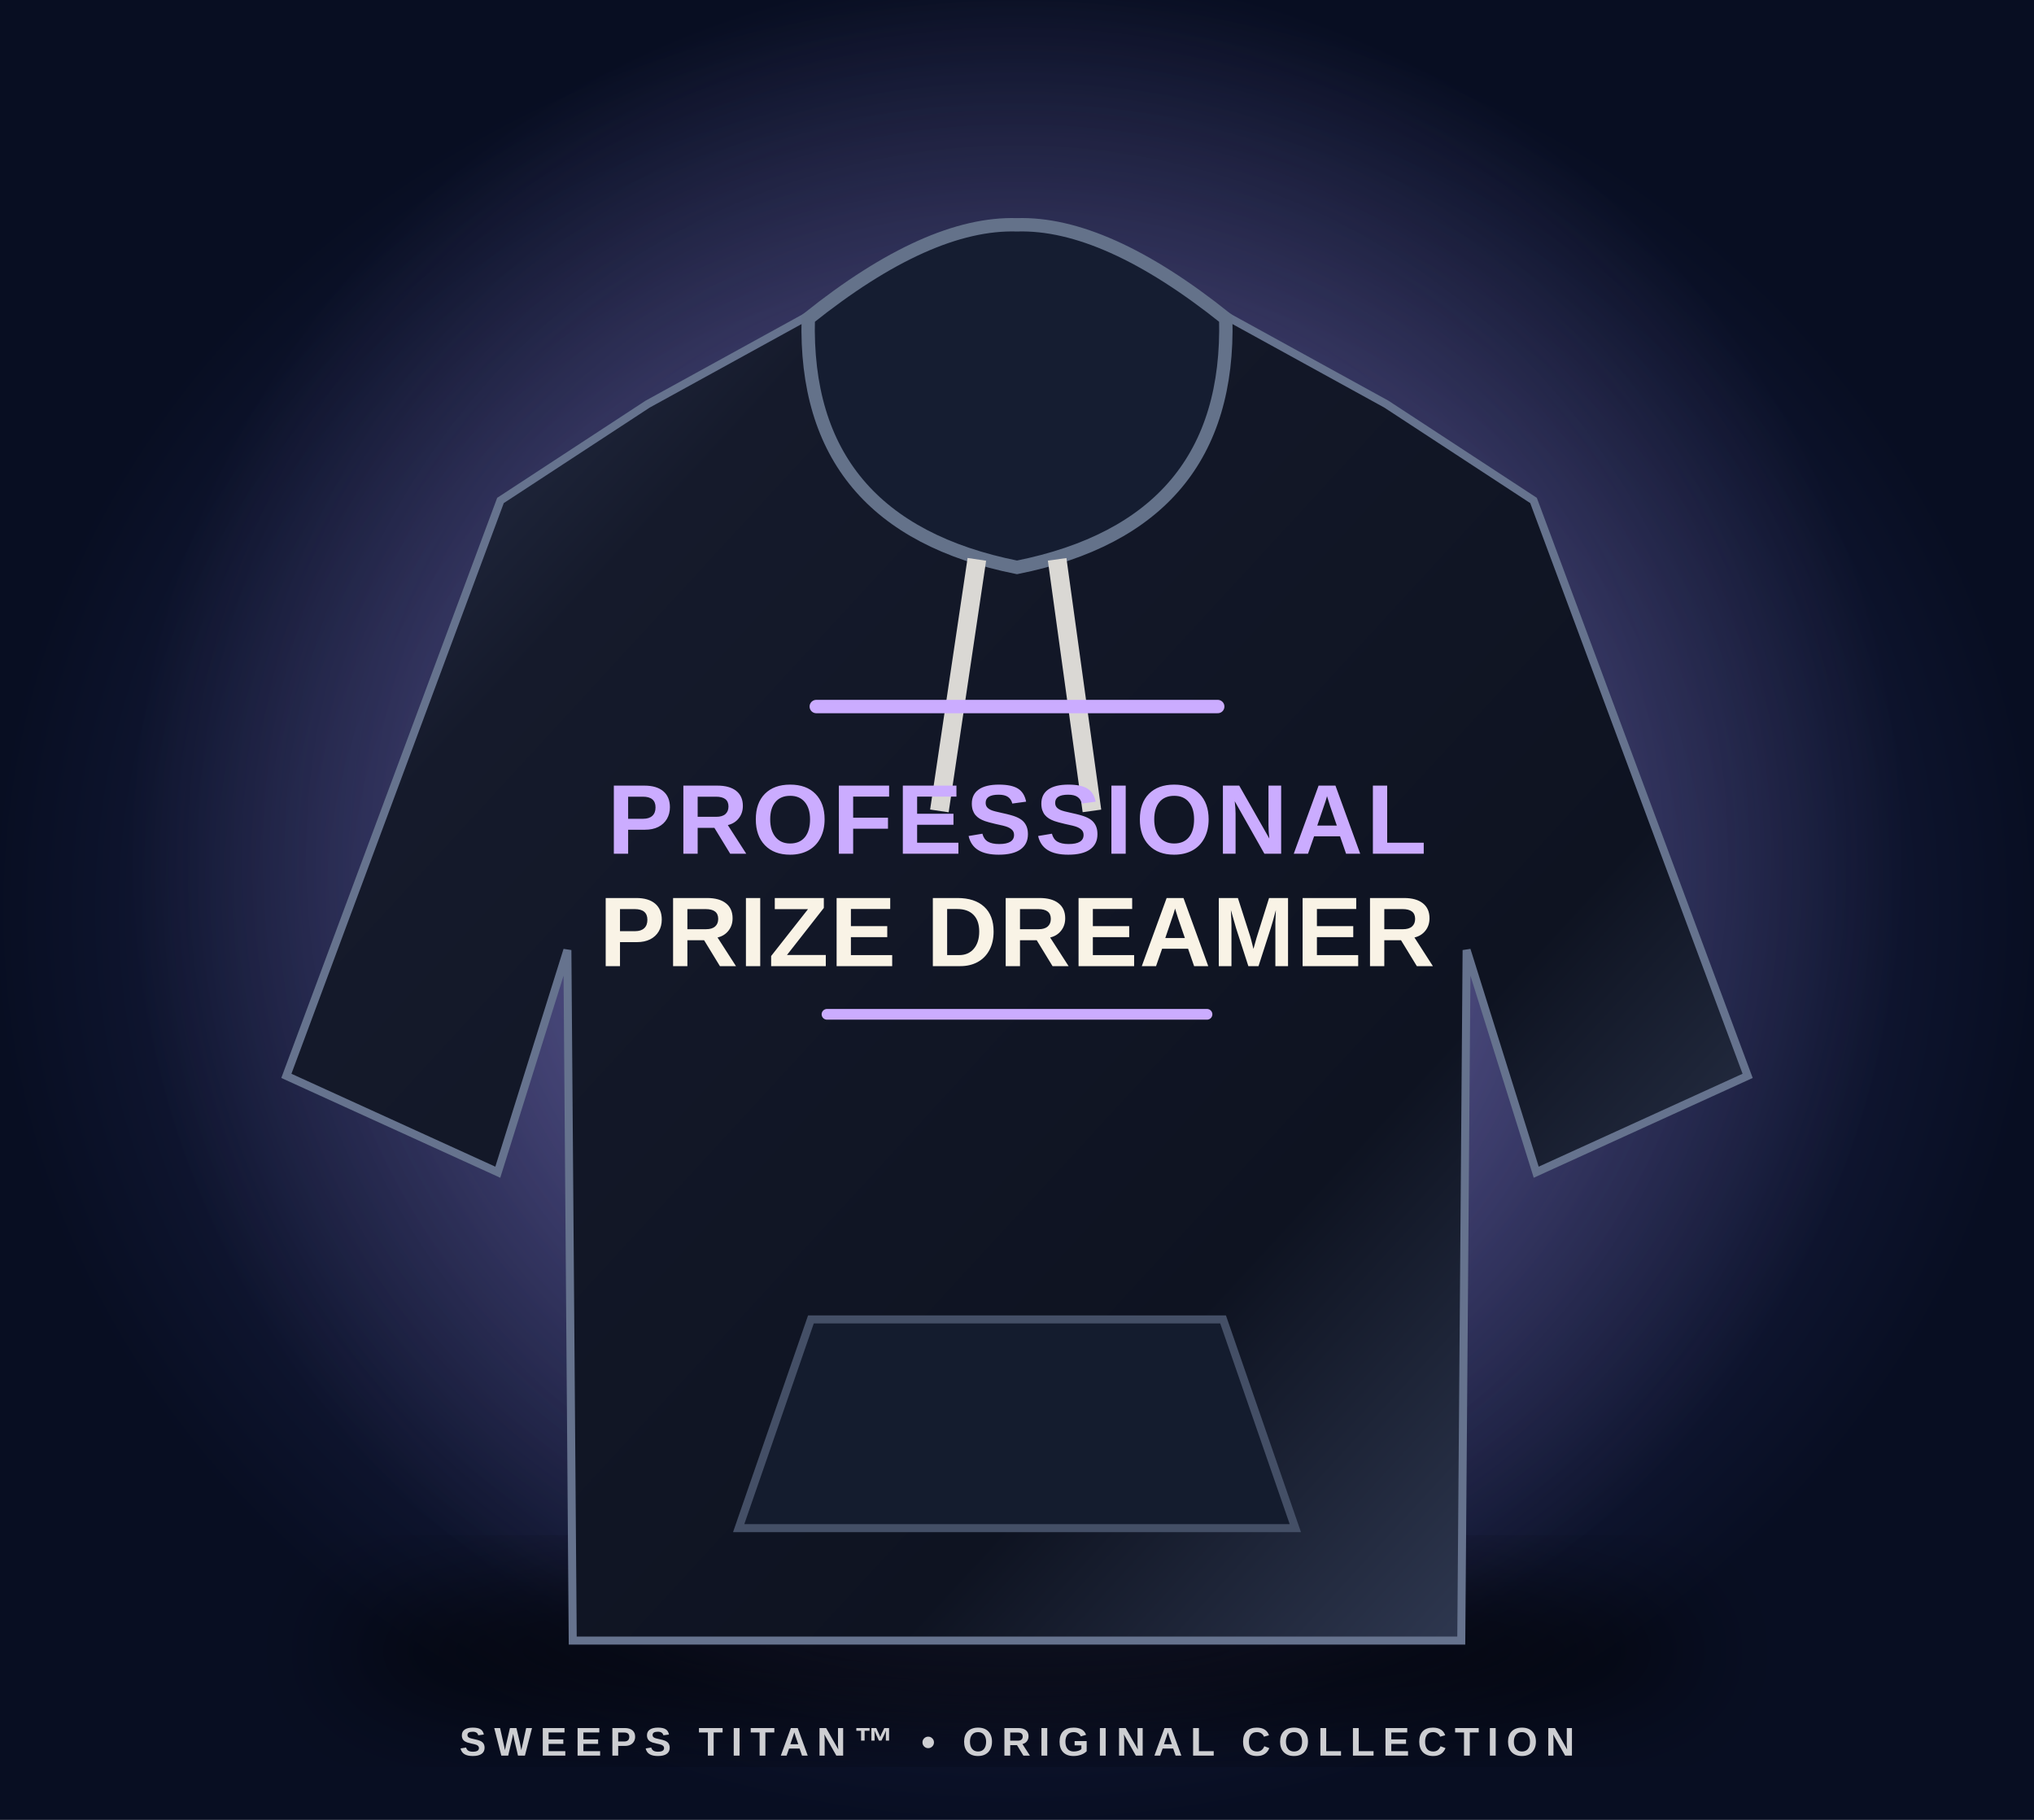
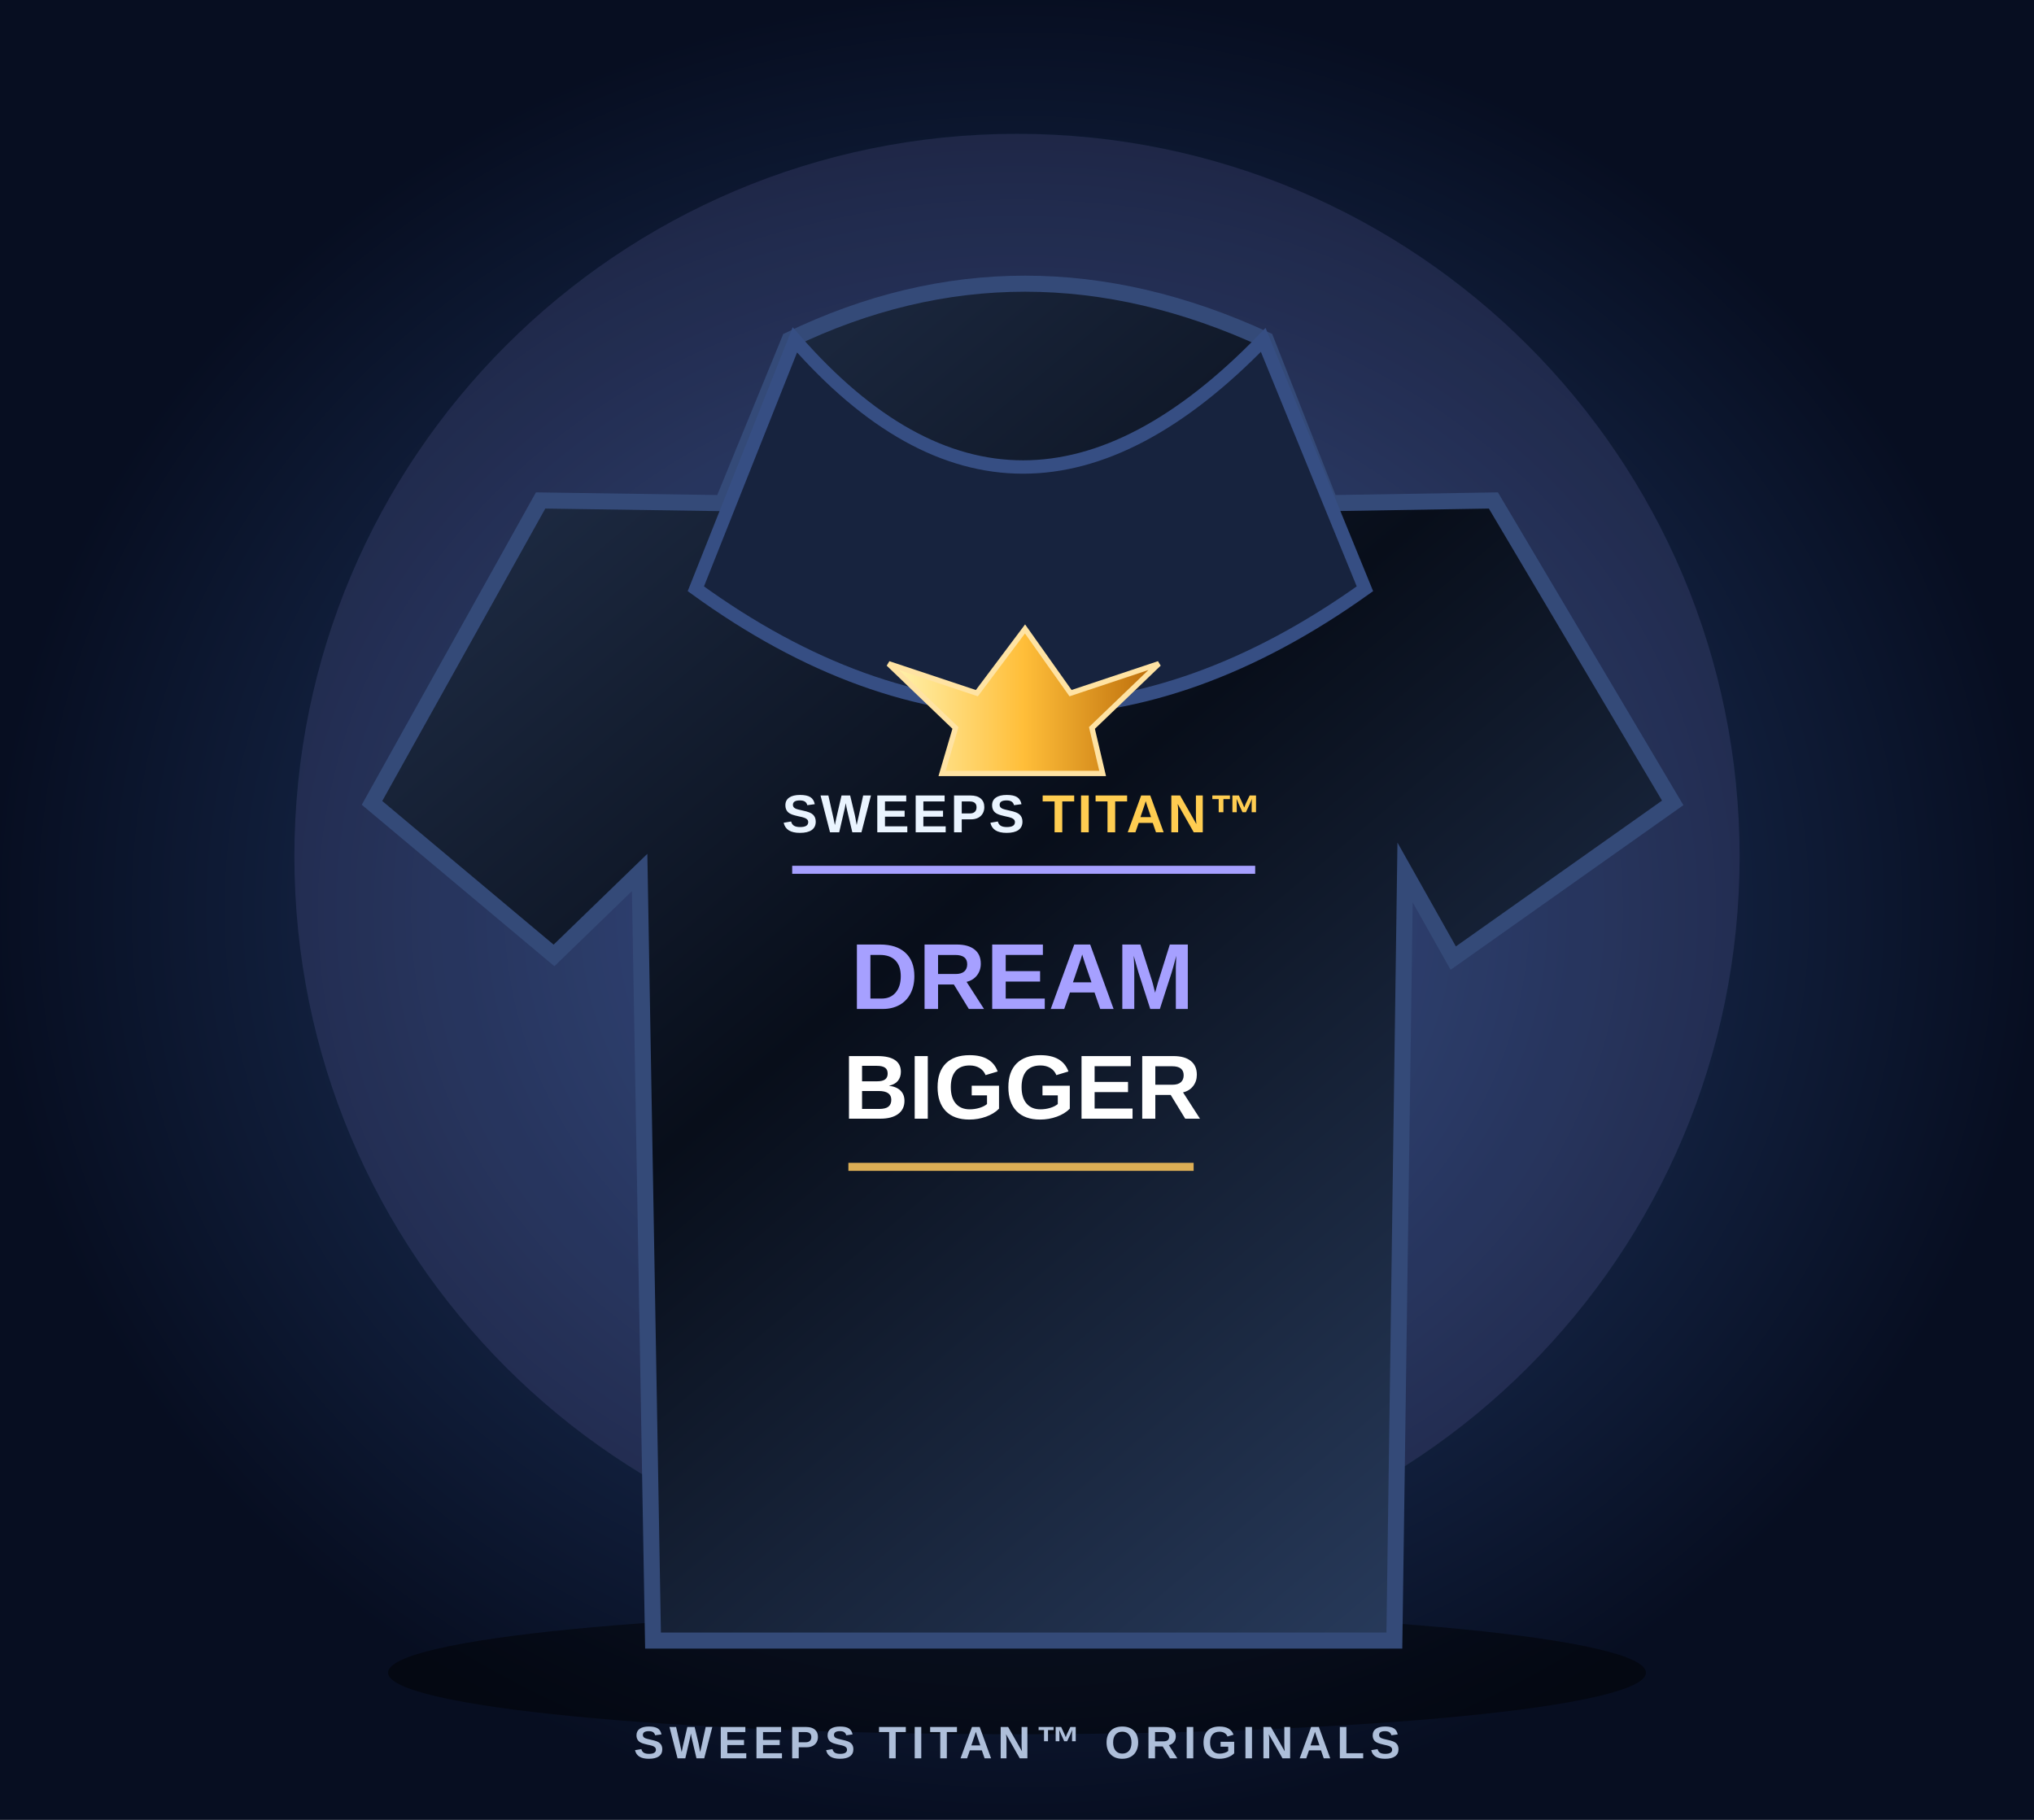
- <svg xmlns="http://www.w3.org/2000/svg" width="760" height="680" viewBox="0 0 760 680" role="img" aria-label="PROFESSIONAL PRIZE DREAMER hoodie merchandise mockup">
+ <svg xmlns="http://www.w3.org/2000/svg" width="760" height="680" viewBox="0 0 760 680">
  <defs>
-     <radialGradient id="studio">
-       <stop stop-color="#364375" />
-       <stop offset=".55" stop-color="#1b2248" />
-       <stop offset="1" stop-color="#080e22" />
+     <radialGradient id="bg">
+       <stop stop-color="#284579" />
+       <stop offset="1" stop-color="#070e21" />
    </radialGradient>
-     <linearGradient id="fabric" x1="0" y1="0" x2="1" y2=".85">
-       <stop stop-color="#323c59" />
-       <stop offset=".24" stop-color="#151a2b" />
-       <stop offset=".74" stop-color="#0e1321" />
-       <stop offset="1" stop-color="#343e58" />
+     <linearGradient id="fabric" x1="0" y1="0" x2=".8" y2="1">
+       <stop stop-color="#263653" />
+       <stop offset=".5" stop-color="#080e1a" />
+       <stop offset="1" stop-color="#283b5c" />
    </linearGradient>
-     <linearGradient id="ceramic" x1="0" y1="0" x2=".9" y2=".8">
-       <stop stop-color="#fff" />
-       <stop offset=".5" stop-color="#e9e9e7" />
-       <stop offset="1" stop-color="#bdc4d2" />
+     <linearGradient id="gold">
+       <stop stop-color="#fff4b2" />
+       <stop offset=".5" stop-color="#ffbe39" />
+       <stop offset="1" stop-color="#b96a09" />
    </linearGradient>
-     <linearGradient id="canvas" x1="0" y1="0" x2="1" y2=".8">
-       <stop stop-color="#f1e5cb" />
-       <stop offset=".5" stop-color="#c8b79d" />
-       <stop offset="1" stop-color="#eee2c8" />
-     </linearGradient>
-     <radialGradient id="halo">
-       <stop stop-color="#cbacff" stop-opacity=".48" />
-       <stop offset="1" stop-color="#cbacff" stop-opacity="0" />
-     </radialGradient>
-     <filter id="shadow">
-       <feGaussianBlur stdDeviation="19" />
-     </filter>
  </defs>
-   <rect width="760" height="680" fill="url(#studio)" />
-   <circle cx="380" cy="320" r="335" fill="url(#halo)" />
-   <ellipse cx="380" cy="617" rx="255" ry="36" fill="#000" opacity=".55" filter="url(#shadow)" />
-   <g>
-     <path d="M302 118Q380 76 458 118L518 151 573 187 653 402 574 438 548 355 546 613H214L212 355 186 438 107 402 187 187 242 151Z" fill="url(#fabric)" stroke="#66738e" stroke-width="3" />
-     <path d="M302 119Q300 196 380 212Q460 196 458 119Q413 83 380 84Q347 83 302 119Z" fill="#151d31" stroke="#64728a" stroke-width="5" />
-     <path d="M365 209 351 303M395 209 408 303" stroke="#dad8d4" stroke-width="7" />
-     <path d="M303 493h154l27 78H276Z" fill="#141c2e" stroke="#444f66" stroke-width="3" />
+   <rect width="760" height="680" fill="url(#bg)" />
+   <circle cx="380" cy="320" r="270" fill="#a6a0ff" opacity=".12" />
+   <ellipse cx="380" cy="625" rx="235" ry="23" fill="#000" opacity=".45" />
+   <path d="M295 127Q382 85 473 127L497 188 558 187 625 300 543 358 525 326 521 613 244 613 239 326 207 357 139 300 202 187 270 188Z" fill="url(#fabric)" stroke="#344a78" stroke-width="6" />
+   <path d="M297 127Q380 222 472 127L510 220Q384 310 260 220Z" fill="#17233e" stroke="#364e83" stroke-width="5" />
+   <g font-family="Arial Black,Arial,sans-serif" font-weight="900" text-anchor="middle">
+     <path d="M357 272 332 248 365 259 383 235 400 259 433 248 408 272 412 289H352Z" fill="url(#gold)" stroke="#ffe3a3" stroke-width="2" />
+     <text x="382" y="311" font-size="20" fill="#eaf4ff" letter-spacing="1">SWEEPS <tspan fill="#ffcd51">TITAN™</tspan>
+     </text>
+     <path d="M296 325H469" stroke="#a6a0ff" stroke-width="3" />
+     <text x="382" y="377" font-size="35" fill="#a6a0ff">DREAM</text>
+     <text x="382" y="418" font-size="34" fill="#fff">BIGGER</text>
+     <path d="M317 436H446" stroke="#dcae55" stroke-width="3" />
  </g>
-   <g text-anchor="middle" font-family="Arial,Helvetica,sans-serif" font-weight="900">
-     <path d="M305 264h150" stroke="#cbacff" stroke-width="5" stroke-linecap="round" />
-     <text x="380" y="319" fill="#cbacff" font-size="37" letter-spacing="1.3">PROFESSIONAL</text>
-     <text x="380" y="361" fill="#f9f3e6" font-size="37" letter-spacing=".5">PRIZE DREAMER</text>
-     <path d="M309 379h142" stroke="#cbacff" stroke-width="4" stroke-linecap="round" />
-   </g>
-   <g fill="#fff" font-family="Arial,sans-serif" font-size="15" font-weight="800" letter-spacing="3" text-anchor="middle">
-     <text x="380" y="656" opacity=".8">SWEEPS TITAN™ • ORIGINAL COLLECTION</text>
-   </g>
+   <text x="380" y="657" text-anchor="middle" font-family="Arial,sans-serif" font-size="17" font-weight="800" letter-spacing="2" fill="#aebfda">SWEEPS TITAN™ ORIGINALS</text>
</svg>
